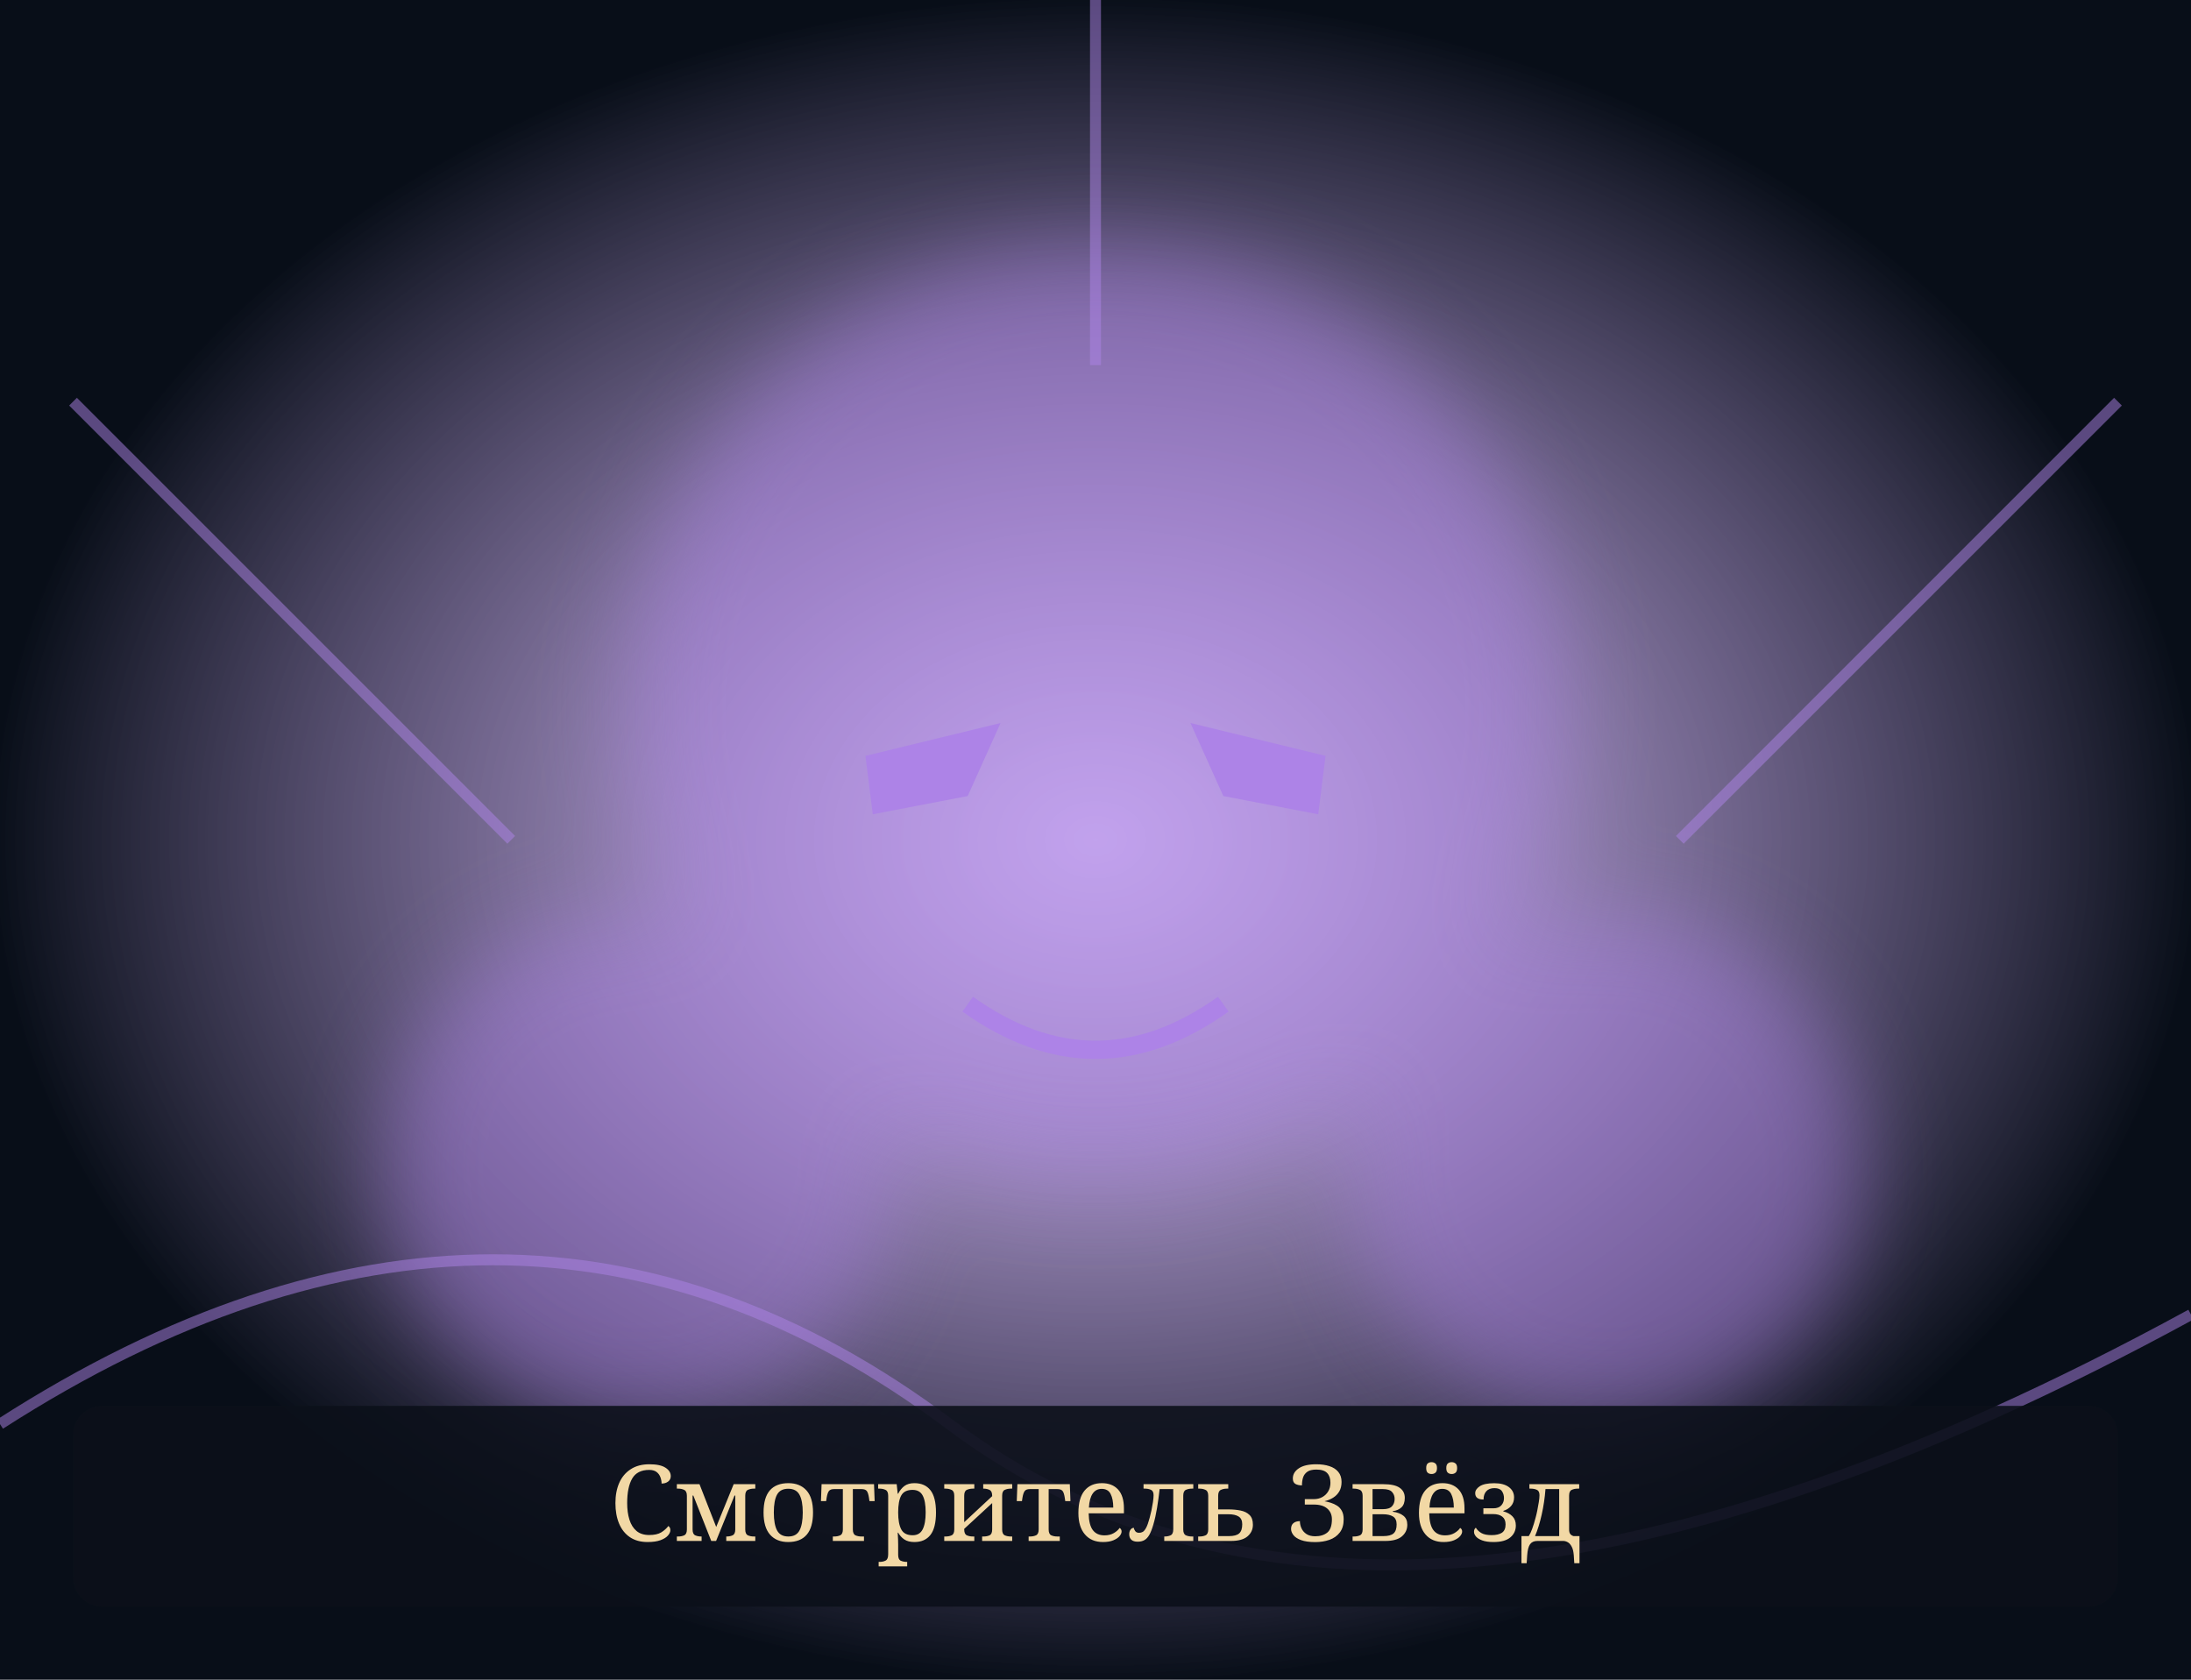
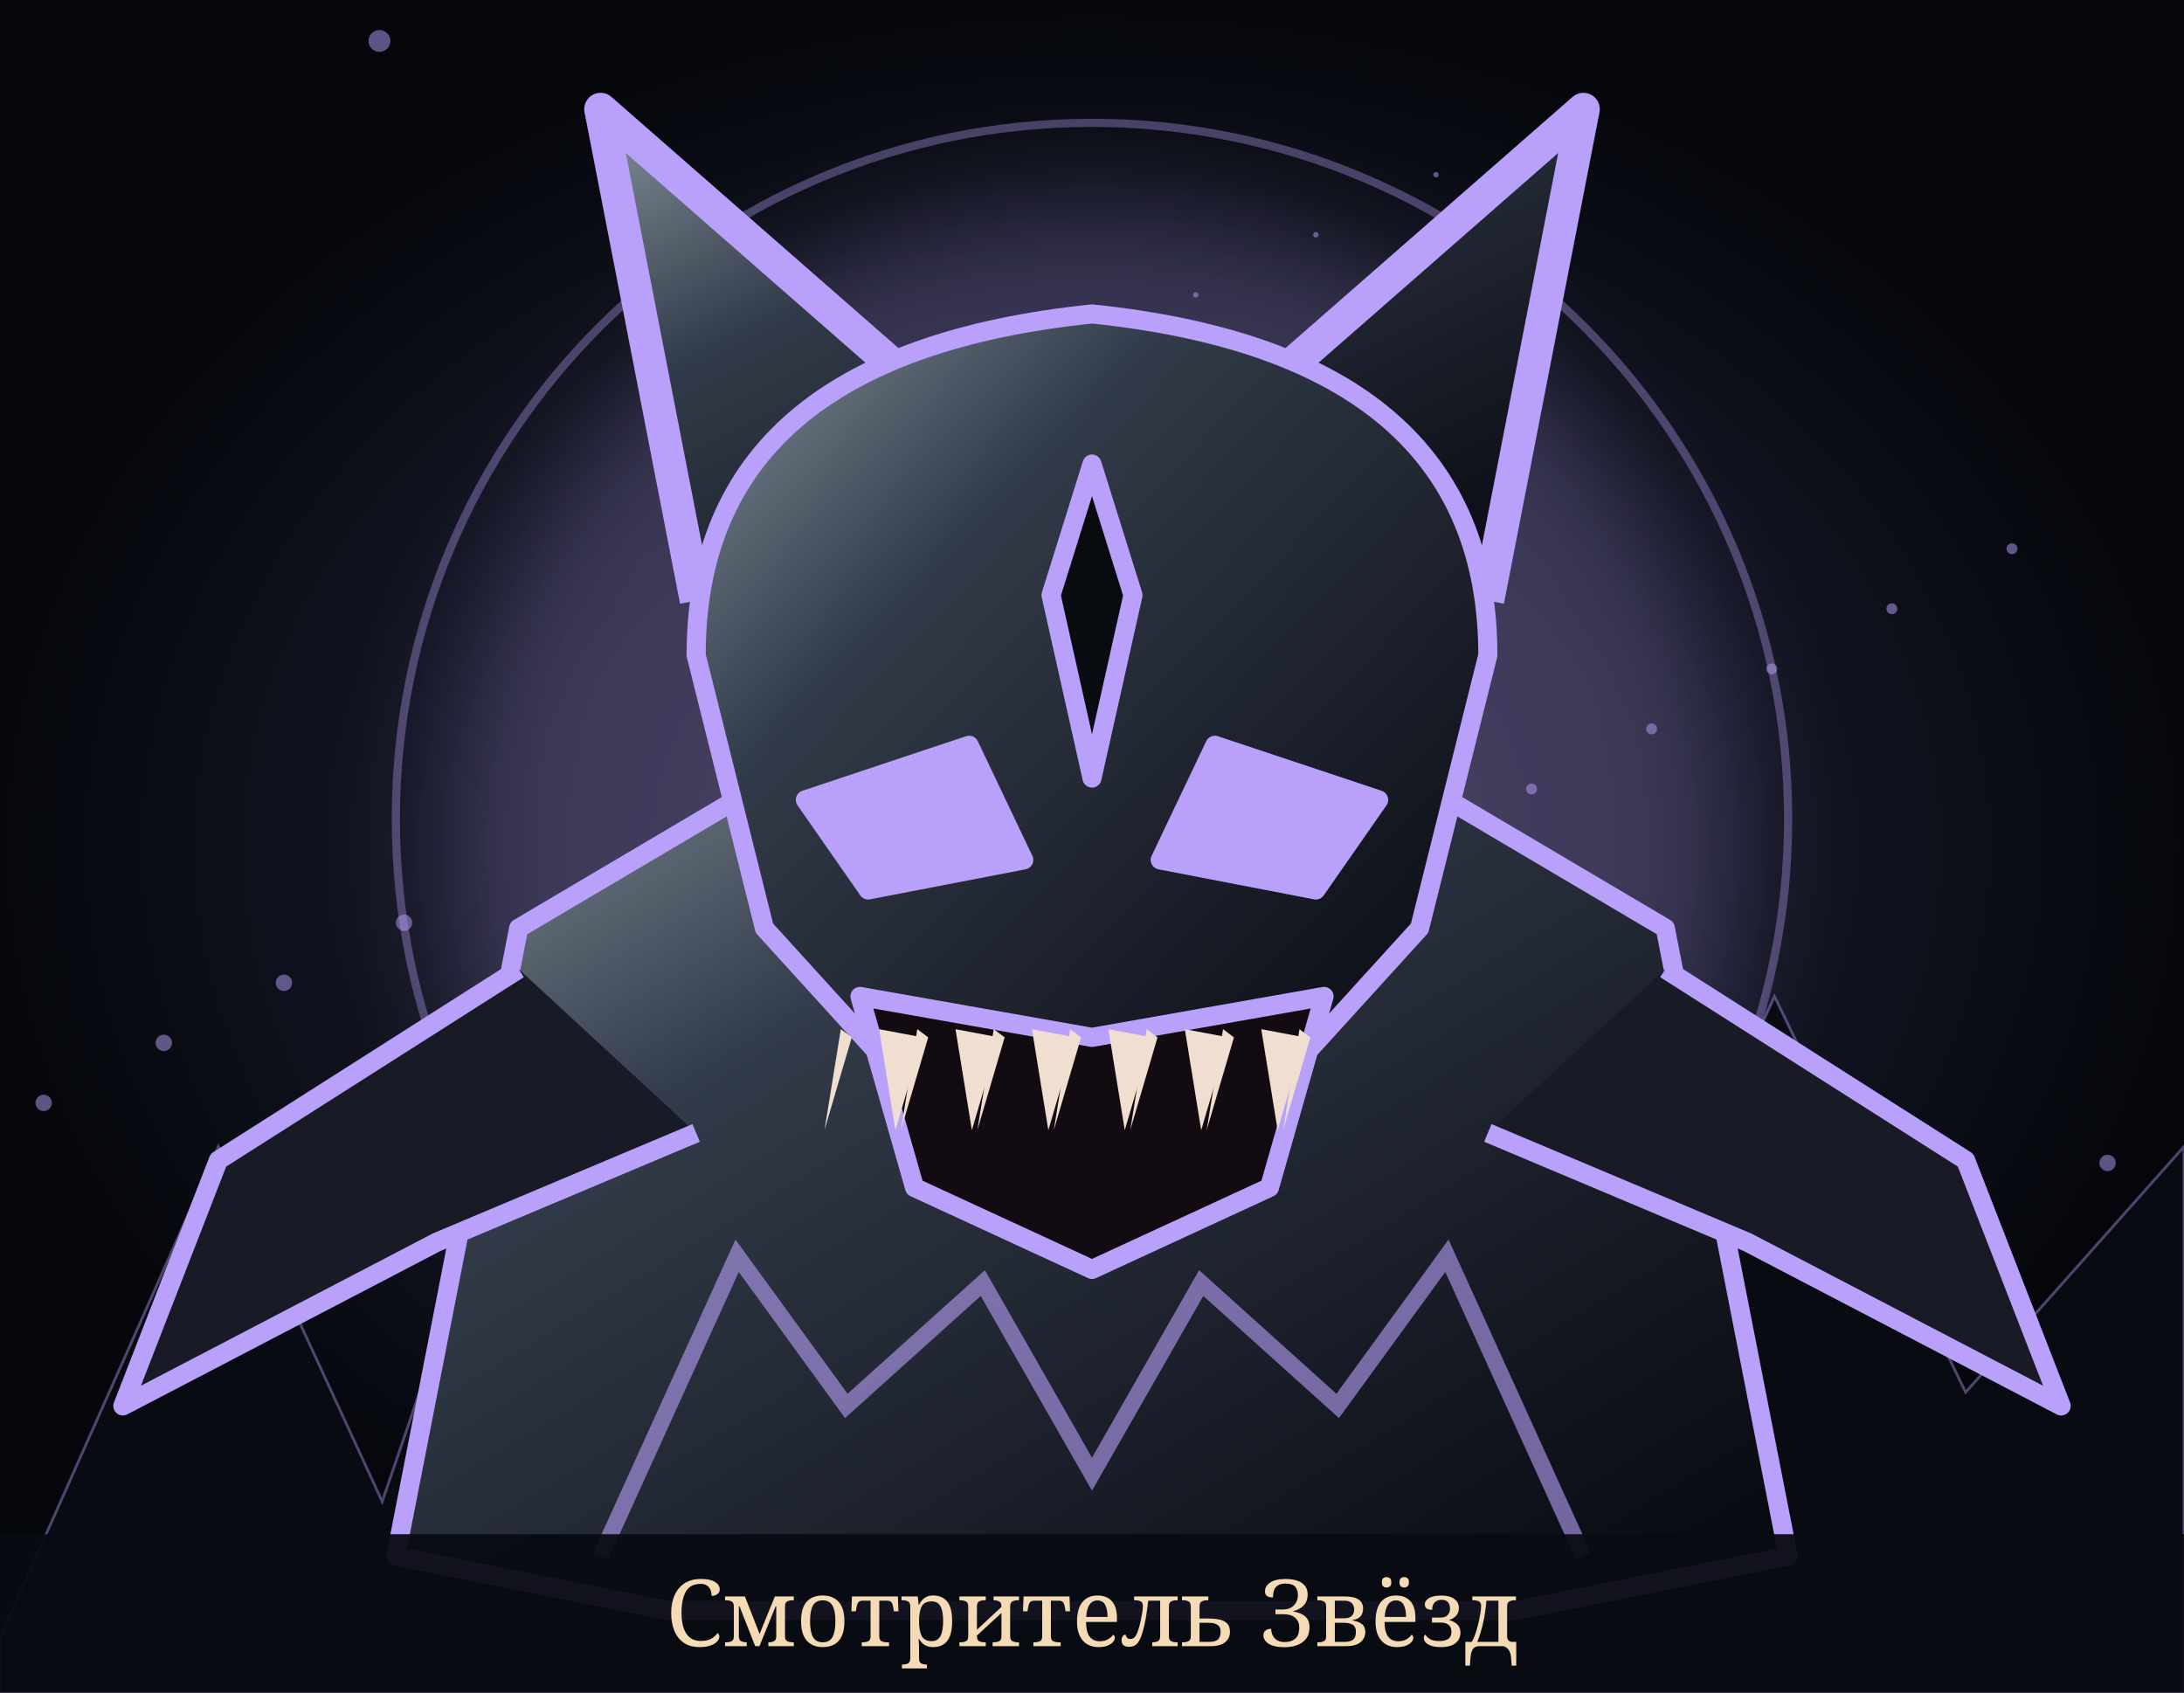
- <svg xmlns="http://www.w3.org/2000/svg" viewBox="0 0 600 460">
+ <svg xmlns="http://www.w3.org/2000/svg" viewBox="0 0 800 620">
  <defs>
-     <radialGradient id="bg">
-       <stop stop-color="#ad83e7" stop-opacity=".55" />
-       <stop offset="1" stop-color="#080e18" />
+     <radialGradient id="sky">
+       <stop stop-color="#333044" />
+       <stop offset=".6" stop-color="#141725" />
+       <stop offset="1" stop-color="#05070c" />
    </radialGradient>
-     <linearGradient id="metal" x2=".8" y2="1">
-       <stop stop-color="#627084" />
-       <stop offset=".5" stop-color="#1b2331" />
-       <stop offset="1" stop-color="#070b12" />
+     <linearGradient id="iron" x2="1" y2="1">
+       <stop stop-color="#85919d" />
+       <stop offset=".3" stop-color="#323b49" />
+       <stop offset=".7" stop-color="#171b25" />
+       <stop offset="1" stop-color="#05070d" />
    </linearGradient>
-     <filter id="glow">
-       <feGaussianBlur stdDeviation="12" />
+     <filter id="fog">
+       <feGaussianBlur stdDeviation="19" />
    </filter>
  </defs>
-   <rect width="600" height="460" fill="url(#bg)" />
-   <g fill="#ad83e7" opacity=".45" filter="url(#glow)">
-     <circle cx="300" cy="195" r="128" />
-     <circle cx="175" cy="320" r="70" />
-     <circle cx="440" cy="320" r="70" />
+   <rect width="800" height="620" fill="url(#sky)" />
+   <circle cx="400" cy="310" r="235" fill="#b9a0fa" opacity=".22" filter="url(#fog)" />
+   <circle cx="400" cy="300" r="255" fill="none" stroke="#b9a0fa" stroke-width="3" opacity=".35" />
+   <circle cx="306" cy="174" r="1" fill="#b9a0fa" opacity=".5" />
+   <circle cx="517" cy="311" r="2" fill="#b9a0fa" opacity=".5" />
+   <circle cx="728" cy="448" r="3" fill="#b9a0fa" opacity=".5" />
+   <circle cx="139" cy="15" r="4" fill="#b9a0fa" opacity=".5" />
+   <circle cx="350" cy="152" r="1" fill="#b9a0fa" opacity=".5" />
+   <circle cx="561" cy="289" r="2" fill="#b9a0fa" opacity=".5" />
+   <circle cx="772" cy="426" r="3" fill="#b9a0fa" opacity=".5" />
+   <circle cx="183" cy="563" r="4" fill="#b9a0fa" opacity=".5" />
+   <circle cx="394" cy="130" r="1" fill="#b9a0fa" opacity=".5" />
+   <circle cx="605" cy="267" r="2" fill="#b9a0fa" opacity=".5" />
+   <circle cx="16" cy="404" r="3" fill="#b9a0fa" opacity=".5" />
+   <circle cx="227" cy="541" r="4" fill="#b9a0fa" opacity=".5" />
+   <circle cx="438" cy="108" r="1" fill="#b9a0fa" opacity=".5" />
+   <circle cx="649" cy="245" r="2" fill="#b9a0fa" opacity=".5" />
+   <circle cx="60" cy="382" r="3" fill="#b9a0fa" opacity=".5" />
+   <circle cx="271" cy="519" r="4" fill="#b9a0fa" opacity=".5" />
+   <circle cx="482" cy="86" r="1" fill="#b9a0fa" opacity=".5" />
+   <circle cx="693" cy="223" r="2" fill="#b9a0fa" opacity=".5" />
+   <circle cx="104" cy="360" r="3" fill="#b9a0fa" opacity=".5" />
+   <circle cx="315" cy="497" r="4" fill="#b9a0fa" opacity=".5" />
+   <circle cx="526" cy="64" r="1" fill="#b9a0fa" opacity=".5" />
+   <circle cx="737" cy="201" r="2" fill="#b9a0fa" opacity=".5" />
+   <circle cx="148" cy="338" r="3" fill="#b9a0fa" opacity=".5" />
+   <circle cx="359" cy="475" r="4" fill="#b9a0fa" opacity=".5" />
+   <path d="M0 600L80 420 140 550 205 360 280 545 340 440 410 570 490 410 570 540 650 365 720 510 800 420V620H0Z" fill="#080c12" stroke="#b9a0fa" stroke-opacity=".4" />
+   <g stroke="#b9a0fa" stroke-width="7" stroke-linejoin="round" fill="url(#iron)">
+     <path d="M145 570L190 340 300 275 500 275 610 340 655 570 555 590 245 590Z" />
+     <path d="M190 355L80 425 45 515 160 455 255 415M610 355L720 425 755 515 640 455 545 415" fill="#181a25" />
+     <path d="M255 220L220 40 340 145M545 220L580 40 460 145" stroke-width="12" />
+     <path d="M255 240Q255 130 400 115Q545 130 545 240L520 340 470 395 400 420 330 395 280 340Z" />
+     <path d="M295 293L355 273 375 315 318 326Z M505 293L445 273 425 315 482 326Z" fill="#b9a0fa" />
+     <path d="M315 365L400 380 485 365 465 435 400 465 335 435Z" fill="#120b12" />
+     <path d="M385 218L400 170 415 218 400 285Z" fill="#080b10" />
  </g>
-   <g stroke="#ad83e7" stroke-width="3" opacity=".5" fill="none">
-     <path d="M0 390 Q140 300 260 390T600 360" />
-     <path d="M20 110L140 230M580 110L460 230M300 0V100" />
-   </g>
-   <g fill="url(#metal)" stroke="#ad83e7" stroke-width="5">M125 385L160 180 235 105 300 130 365 105 440 180 475 385Z M235 130L210 45 280 90 300 45 320 90 390 45 365 130Z</g>
-   <g fill="#ad83e7">
-     <path d="M237 207l37 -9 -9 20 -26 5zM363 207l-37 -9 9 20 26 5z" />
-   </g>
-   <path d="M265 275 Q300 300 335 275" fill="none" stroke="#ad83e7" stroke-width="5" />
-   <rect x="20" y="385" width="560" height="55" rx="8" fill="#0b1019" opacity=".9" />
-   <text x="300" y="422" fill="#f2d8a5" font-size="29" font-family="Georgia,serif" text-anchor="middle">Смотритель Звёзд</text>
+   <path d="M308 377l-6 37 10 -34Z" fill="#f0ded0" />
+   <path d="M322 377l6 37 10 -34Z" fill="#f0ded0" />
+   <path d="M336 377l-6 37 10 -34Z" fill="#f0ded0" />
+   <path d="M350 377l6 37 10 -34Z" fill="#f0ded0" />
+   <path d="M364 377l-6 37 10 -34Z" fill="#f0ded0" />
+   <path d="M378 377l6 37 10 -34Z" fill="#f0ded0" />
+   <path d="M392 377l-6 37 10 -34Z" fill="#f0ded0" />
+   <path d="M406 377l6 37 10 -34Z" fill="#f0ded0" />
+   <path d="M420 377l-6 37 10 -34Z" fill="#f0ded0" />
+   <path d="M434 377l6 37 10 -34Z" fill="#f0ded0" />
+   <path d="M448 377l-6 37 10 -34Z" fill="#f0ded0" />
+   <path d="M462 377l6 37 10 -34Z" fill="#f0ded0" />
+   <path d="M476 377l-6 37 10 -34Z" fill="#f0ded0" />
+   <path d="M220 570L270 460 310 515 360 470 400 540 440 470 490 515 530 460 580 570" stroke="#b9a0fa" opacity=".6" fill="none" stroke-width="6" />
+   <rect y="562" width="800" height="58" fill="#080b12" opacity=".94" />
+   <text x="400" y="603" font-size="34" text-anchor="middle" fill="#f4dab5" font-family="Georgia,serif">Смотритель Звёзд</text>
</svg>
